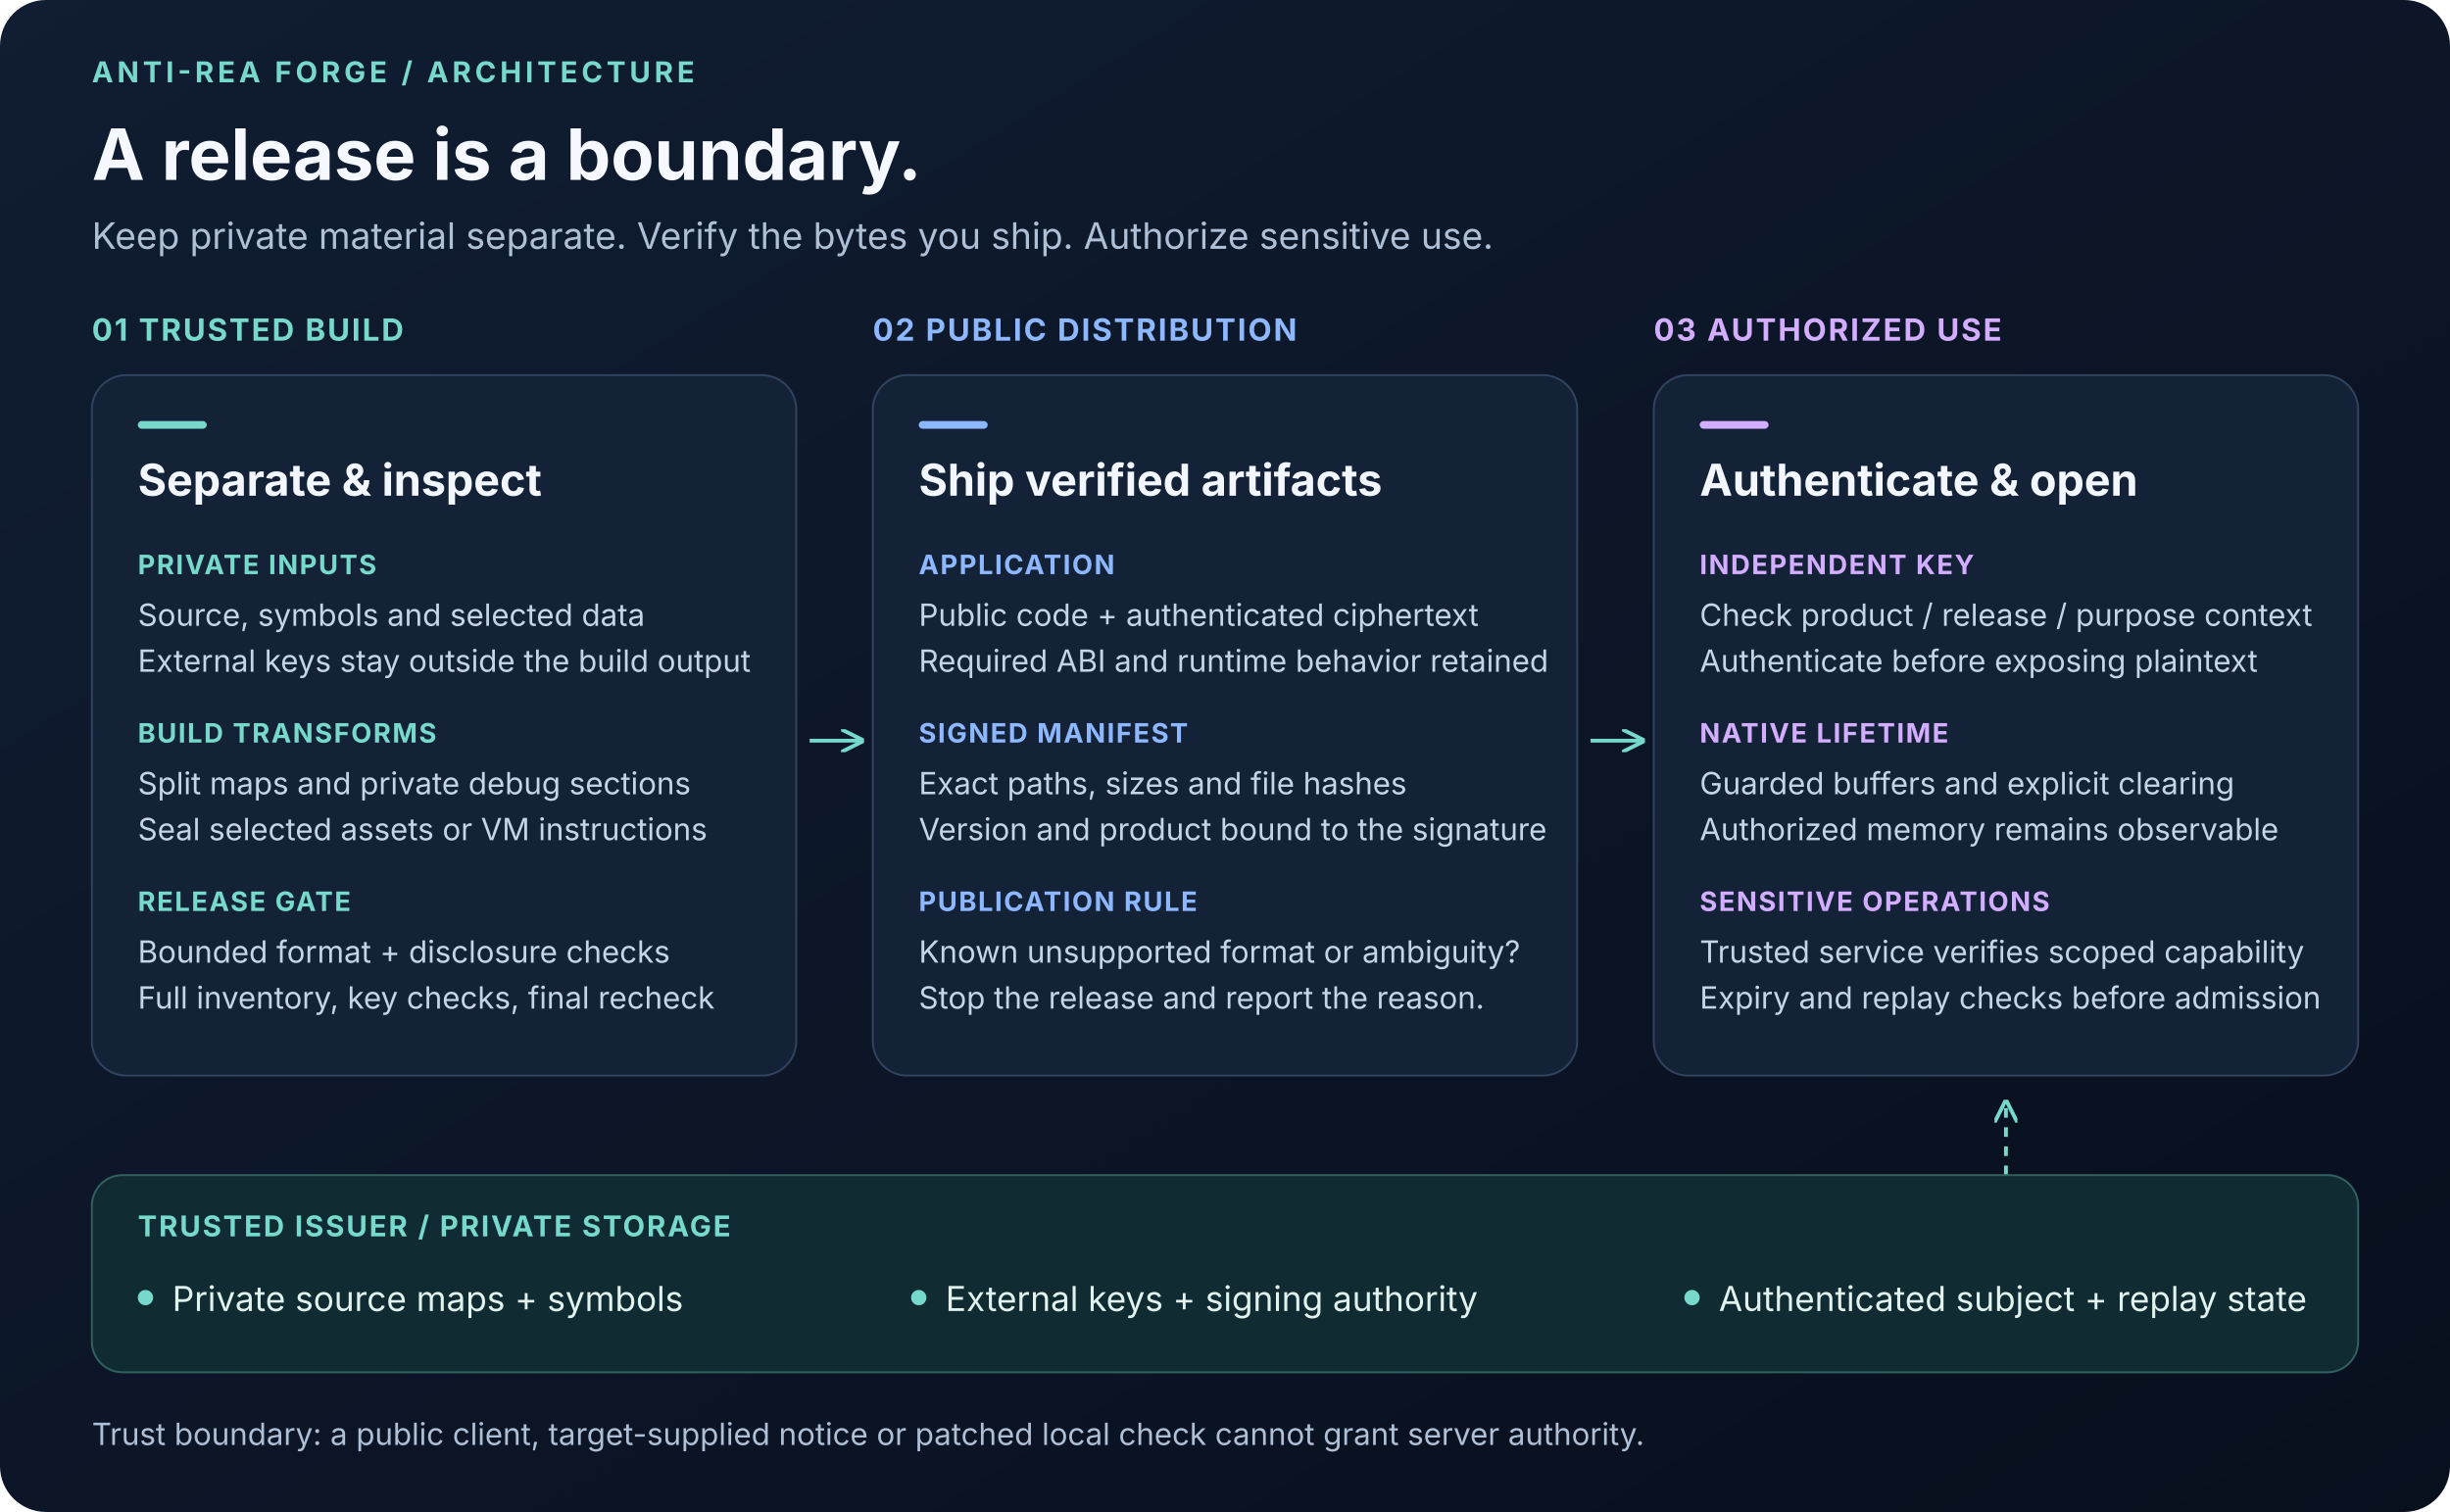
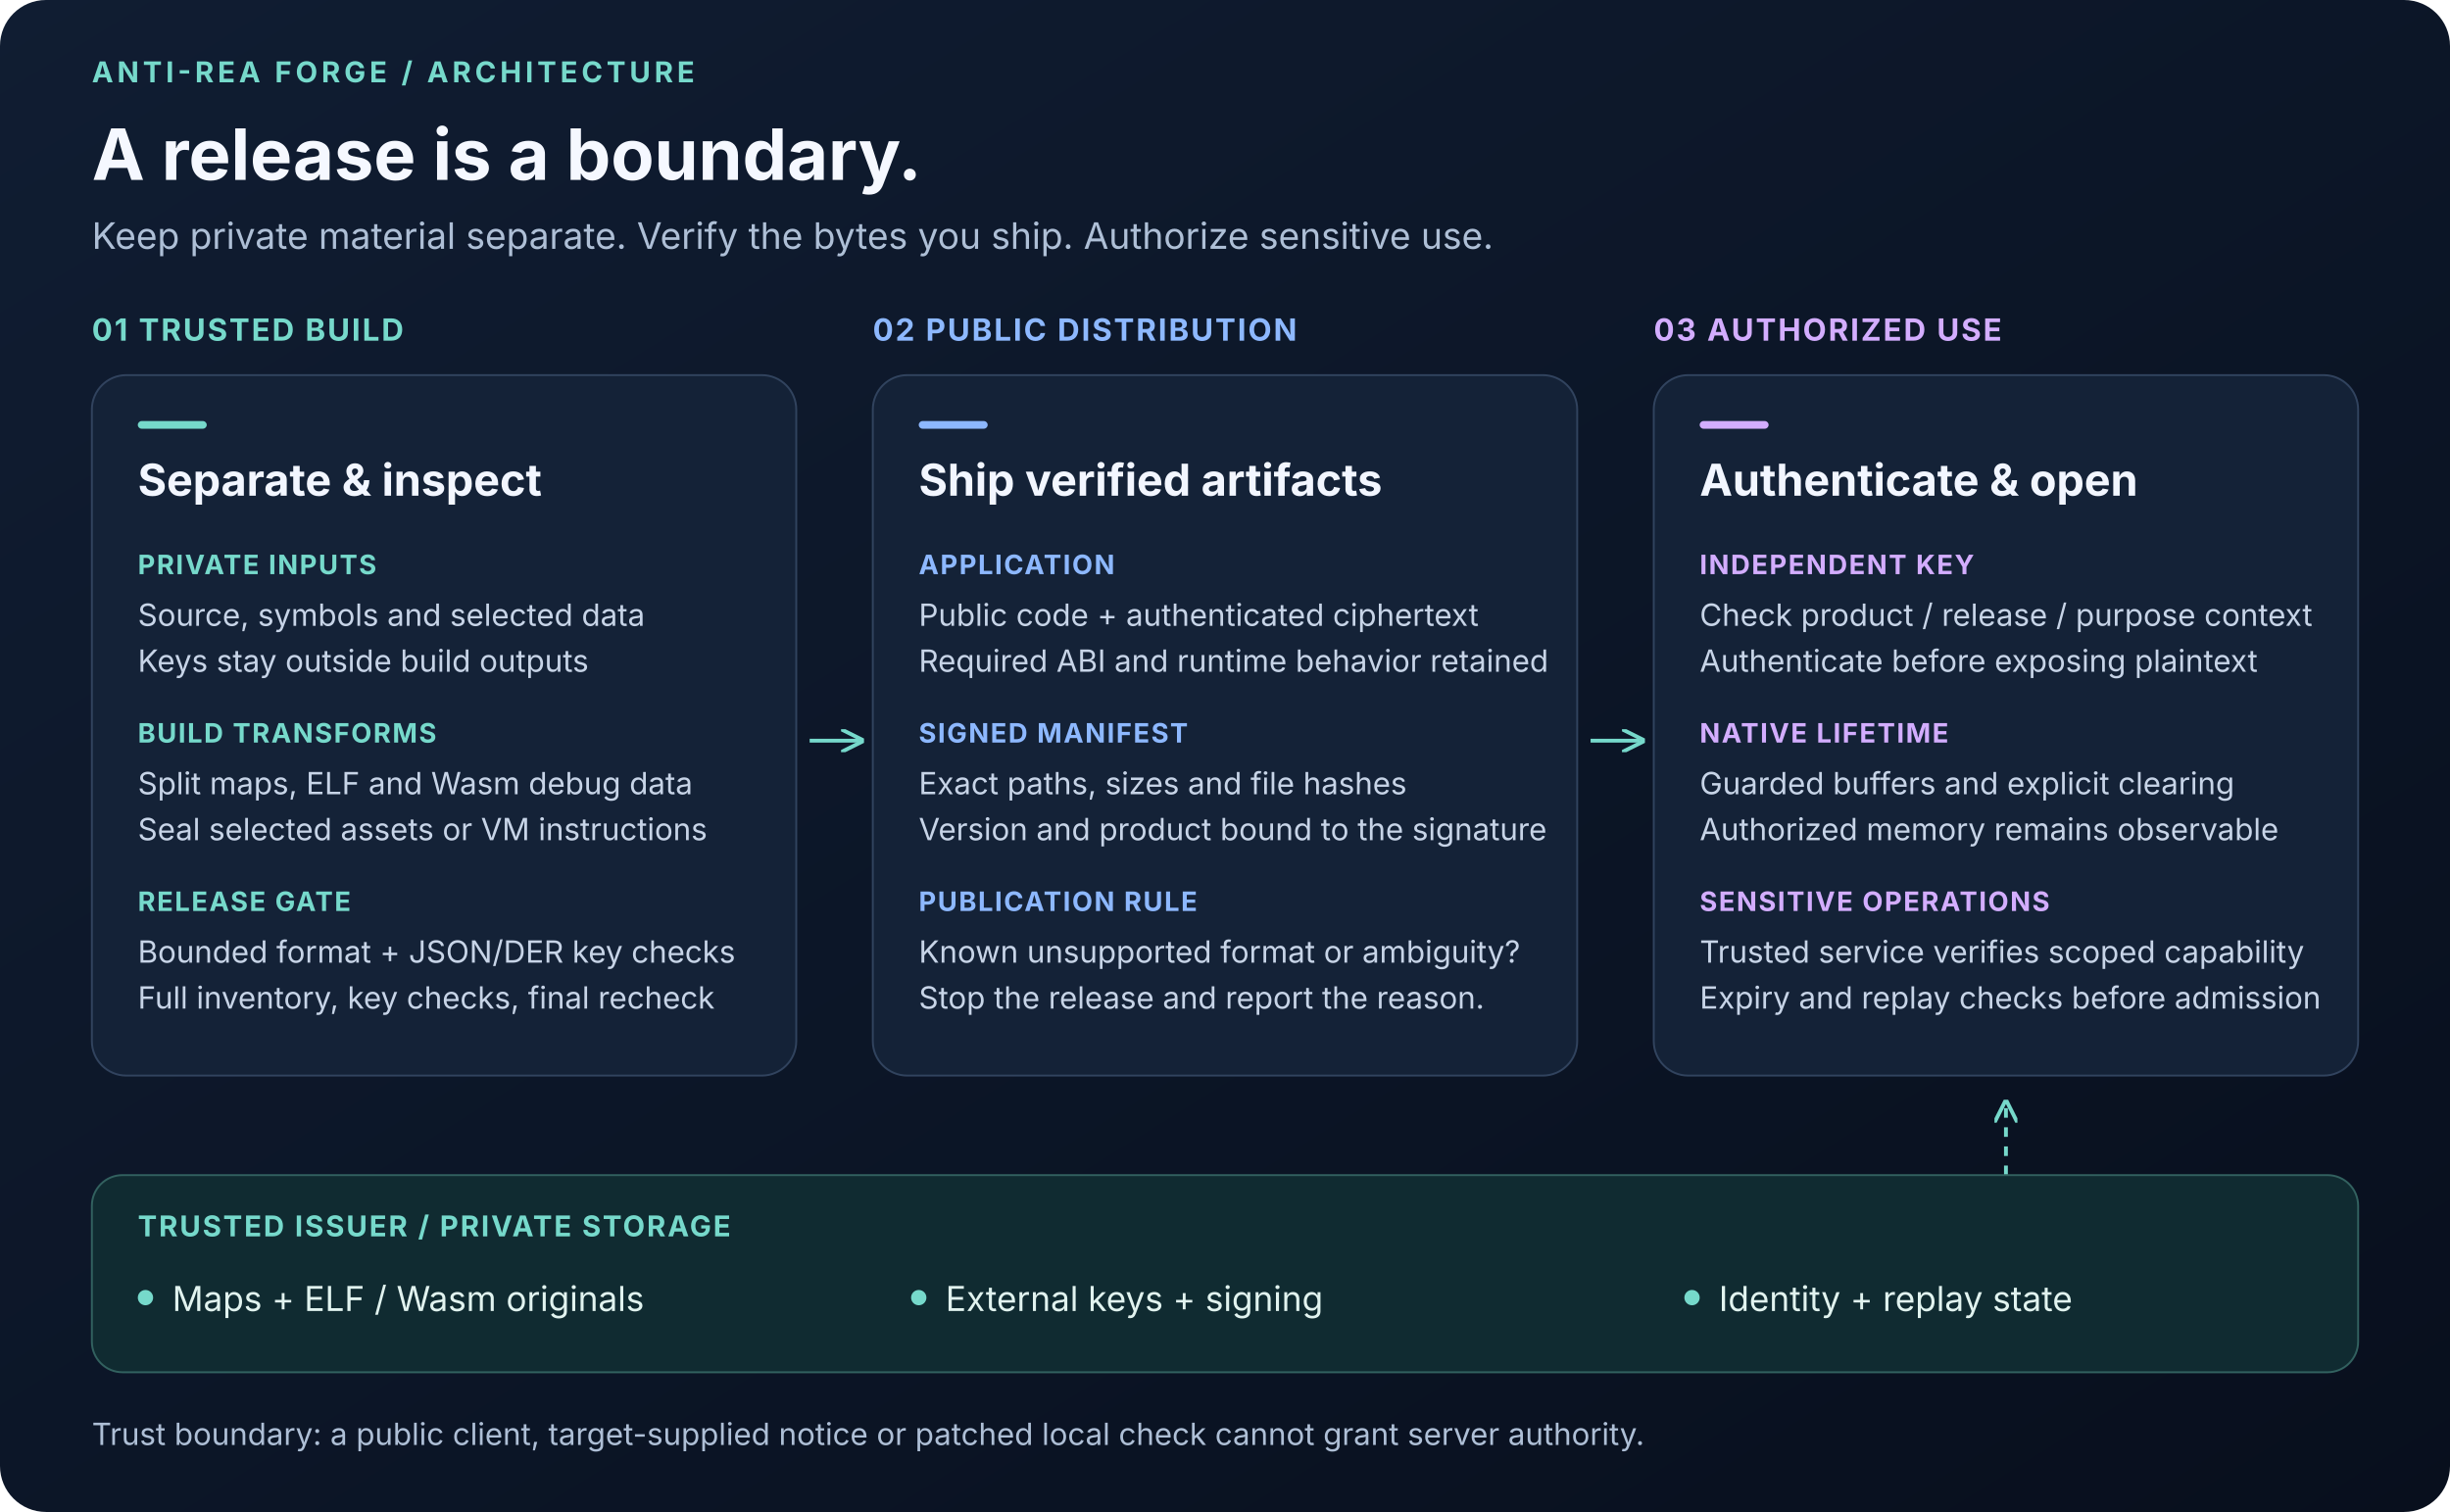
<svg xmlns="http://www.w3.org/2000/svg" width="1280" height="790" viewBox="0 0 1280 790" role="img" aria-labelledby="title desc">
  <defs>
    <linearGradient id="background" x2="1" y2="1">
      <stop stop-color="#101d32" />
      <stop offset="1" stop-color="#080f1d" />
    </linearGradient>
    <marker id="arrow" viewBox="0 0 10 10" refX="8" refY="5" markerWidth="6" markerHeight="6" orient="auto-start-reverse">
      <path d="M0 0L10 5L0 10" fill="none" stroke="#76d9cb" stroke-width="1.7" />
    </marker>
  </defs>
  <rect width="1280" height="790" rx="24" fill="url(#background)" />
  <g font-family="Inter, Noto Sans CJK SC, Noto Sans, Arial, sans-serif">
    <text x="48" y="43" font-size="15" fill="#76d9cb" font-weight="700" letter-spacing="2">ANTI-REA FORGE  /  ARCHITECTURE</text>
    <text x="48" y="94" font-size="37" fill="#f5f8ff" font-weight="700">A release is a boundary.</text>
    <text x="48" y="130" font-size="19" fill="#aebfd6" font-weight="400">Keep private material separate. Verify the bytes you ship. Authorize sensitive use.</text>
    <text x="48" y="178" font-size="16" fill="#76d9cb" font-weight="700" letter-spacing="1">01  TRUSTED BUILD</text>
    <rect x="48" y="196" width="368" height="366" rx="18" fill="#142237" stroke="#31435e" />
    <rect x="72" y="220" width="36" height="4" rx="2" fill="#76d9cb" />
    <text x="72" y="259" font-size="23" fill="#f2f6ff" font-weight="700">Separate &amp; inspect</text>
    <text x="72" y="300" font-size="14" fill="#76d9cb" font-weight="700" letter-spacing="0.8">PRIVATE INPUTS</text>
    <text x="72" y="327" font-size="16" fill="#c7d4e7" font-weight="400">Source, symbols and selected data</text>
-     <text x="72" y="351" font-size="16" fill="#c7d4e7" font-weight="400">External keys stay outside the build output</text>
+     <text x="72" y="351" font-size="16" fill="#c7d4e7" font-weight="400">Keys stay outside build outputs</text>
    <text x="72" y="388" font-size="14" fill="#76d9cb" font-weight="700" letter-spacing="0.8">BUILD TRANSFORMS</text>
-     <text x="72" y="415" font-size="16" fill="#c7d4e7" font-weight="400">Split maps and private debug sections</text>
+     <text x="72" y="415" font-size="16" fill="#c7d4e7" font-weight="400">Split maps, ELF and Wasm debug data</text>
    <text x="72" y="439" font-size="16" fill="#c7d4e7" font-weight="400">Seal selected assets or VM instructions</text>
    <text x="72" y="476" font-size="14" fill="#76d9cb" font-weight="700" letter-spacing="0.8">RELEASE GATE</text>
-     <text x="72" y="503" font-size="16" fill="#c7d4e7" font-weight="400">Bounded format + disclosure checks</text>
+     <text x="72" y="503" font-size="16" fill="#c7d4e7" font-weight="400">Bounded format + JSON/DER key checks</text>
    <text x="72" y="527" font-size="16" fill="#c7d4e7" font-weight="400">Full inventory, key checks, final recheck</text>
    <path d="M423 387h26" fill="none" stroke="#76d9cb" stroke-width="2" marker-end="url(#arrow)" />
    <text x="456" y="178" font-size="16" fill="#8db8ff" font-weight="700" letter-spacing="1">02  PUBLIC DISTRIBUTION</text>
    <rect x="456" y="196" width="368" height="366" rx="18" fill="#142237" stroke="#31435e" />
    <rect x="480" y="220" width="36" height="4" rx="2" fill="#8db8ff" />
    <text x="480" y="259" font-size="23" fill="#f2f6ff" font-weight="700">Ship verified artifacts</text>
    <text x="480" y="300" font-size="14" fill="#8db8ff" font-weight="700" letter-spacing="0.8">APPLICATION</text>
    <text x="480" y="327" font-size="16" fill="#c7d4e7" font-weight="400">Public code + authenticated ciphertext</text>
    <text x="480" y="351" font-size="16" fill="#c7d4e7" font-weight="400">Required ABI and runtime behavior retained</text>
    <text x="480" y="388" font-size="14" fill="#8db8ff" font-weight="700" letter-spacing="0.8">SIGNED MANIFEST</text>
    <text x="480" y="415" font-size="16" fill="#c7d4e7" font-weight="400">Exact paths, sizes and file hashes</text>
    <text x="480" y="439" font-size="16" fill="#c7d4e7" font-weight="400">Version and product bound to the signature</text>
    <text x="480" y="476" font-size="14" fill="#8db8ff" font-weight="700" letter-spacing="0.8">PUBLICATION RULE</text>
    <text x="480" y="503" font-size="16" fill="#c7d4e7" font-weight="400">Known unsupported format or ambiguity?</text>
    <text x="480" y="527" font-size="16" fill="#c7d4e7" font-weight="400">Stop the release and report the reason.</text>
    <path d="M831 387h26" fill="none" stroke="#76d9cb" stroke-width="2" marker-end="url(#arrow)" />
    <text x="864" y="178" font-size="16" fill="#d3adff" font-weight="700" letter-spacing="1">03  AUTHORIZED USE</text>
    <rect x="864" y="196" width="368" height="366" rx="18" fill="#142237" stroke="#31435e" />
    <rect x="888" y="220" width="36" height="4" rx="2" fill="#d3adff" />
    <text x="888" y="259" font-size="23" fill="#f2f6ff" font-weight="700">Authenticate &amp; open</text>
    <text x="888" y="300" font-size="14" fill="#d3adff" font-weight="700" letter-spacing="0.8">INDEPENDENT KEY</text>
    <text x="888" y="327" font-size="16" fill="#c7d4e7" font-weight="400">Check product / release / purpose context</text>
    <text x="888" y="351" font-size="16" fill="#c7d4e7" font-weight="400">Authenticate before exposing plaintext</text>
    <text x="888" y="388" font-size="14" fill="#d3adff" font-weight="700" letter-spacing="0.8">NATIVE LIFETIME</text>
    <text x="888" y="415" font-size="16" fill="#c7d4e7" font-weight="400">Guarded buffers and explicit clearing</text>
    <text x="888" y="439" font-size="16" fill="#c7d4e7" font-weight="400">Authorized memory remains observable</text>
    <text x="888" y="476" font-size="14" fill="#d3adff" font-weight="700" letter-spacing="0.8">SENSITIVE OPERATIONS</text>
    <text x="888" y="503" font-size="16" fill="#c7d4e7" font-weight="400">Trusted service verifies scoped capability</text>
    <text x="888" y="527" font-size="16" fill="#c7d4e7" font-weight="400">Expiry and replay checks before admission</text>
    <path d="M1048 614v-37" fill="none" stroke="#76d9cb" stroke-width="2" stroke-dasharray="5 5" marker-end="url(#arrow)" />
    <rect x="48" y="614" width="1184" height="103" rx="16" fill="#102b31" stroke="#32615f" />
    <text x="72" y="646" font-size="15" fill="#76d9cb" font-weight="700" letter-spacing="1">TRUSTED ISSUER / PRIVATE STORAGE</text>
    <circle cx="76" cy="678" r="4" fill="#76d9cb" />
-     <text x="90" y="685" font-size="18" fill="#e1f3ef" font-weight="400">Private source maps + symbols</text>
+     <text x="90" y="685" font-size="18" fill="#e1f3ef" font-weight="400">Maps + ELF / Wasm originals</text>
    <circle cx="480" cy="678" r="4" fill="#76d9cb" />
-     <text x="494" y="685" font-size="18" fill="#e1f3ef" font-weight="400">External keys + signing authority</text>
+     <text x="494" y="685" font-size="18" fill="#e1f3ef" font-weight="400">External keys + signing</text>
    <circle cx="884" cy="678" r="4" fill="#76d9cb" />
-     <text x="898" y="685" font-size="18" fill="#e1f3ef" font-weight="400">Authenticated subject + replay state</text>
+     <text x="898" y="685" font-size="18" fill="#e1f3ef" font-weight="400">Identity + replay state</text>
    <text x="48" y="755" font-size="16" fill="#aebfd6" font-weight="400">Trust boundary: a public client, target-supplied notice or patched local check cannot grant server authority.</text>
  </g>
</svg>
